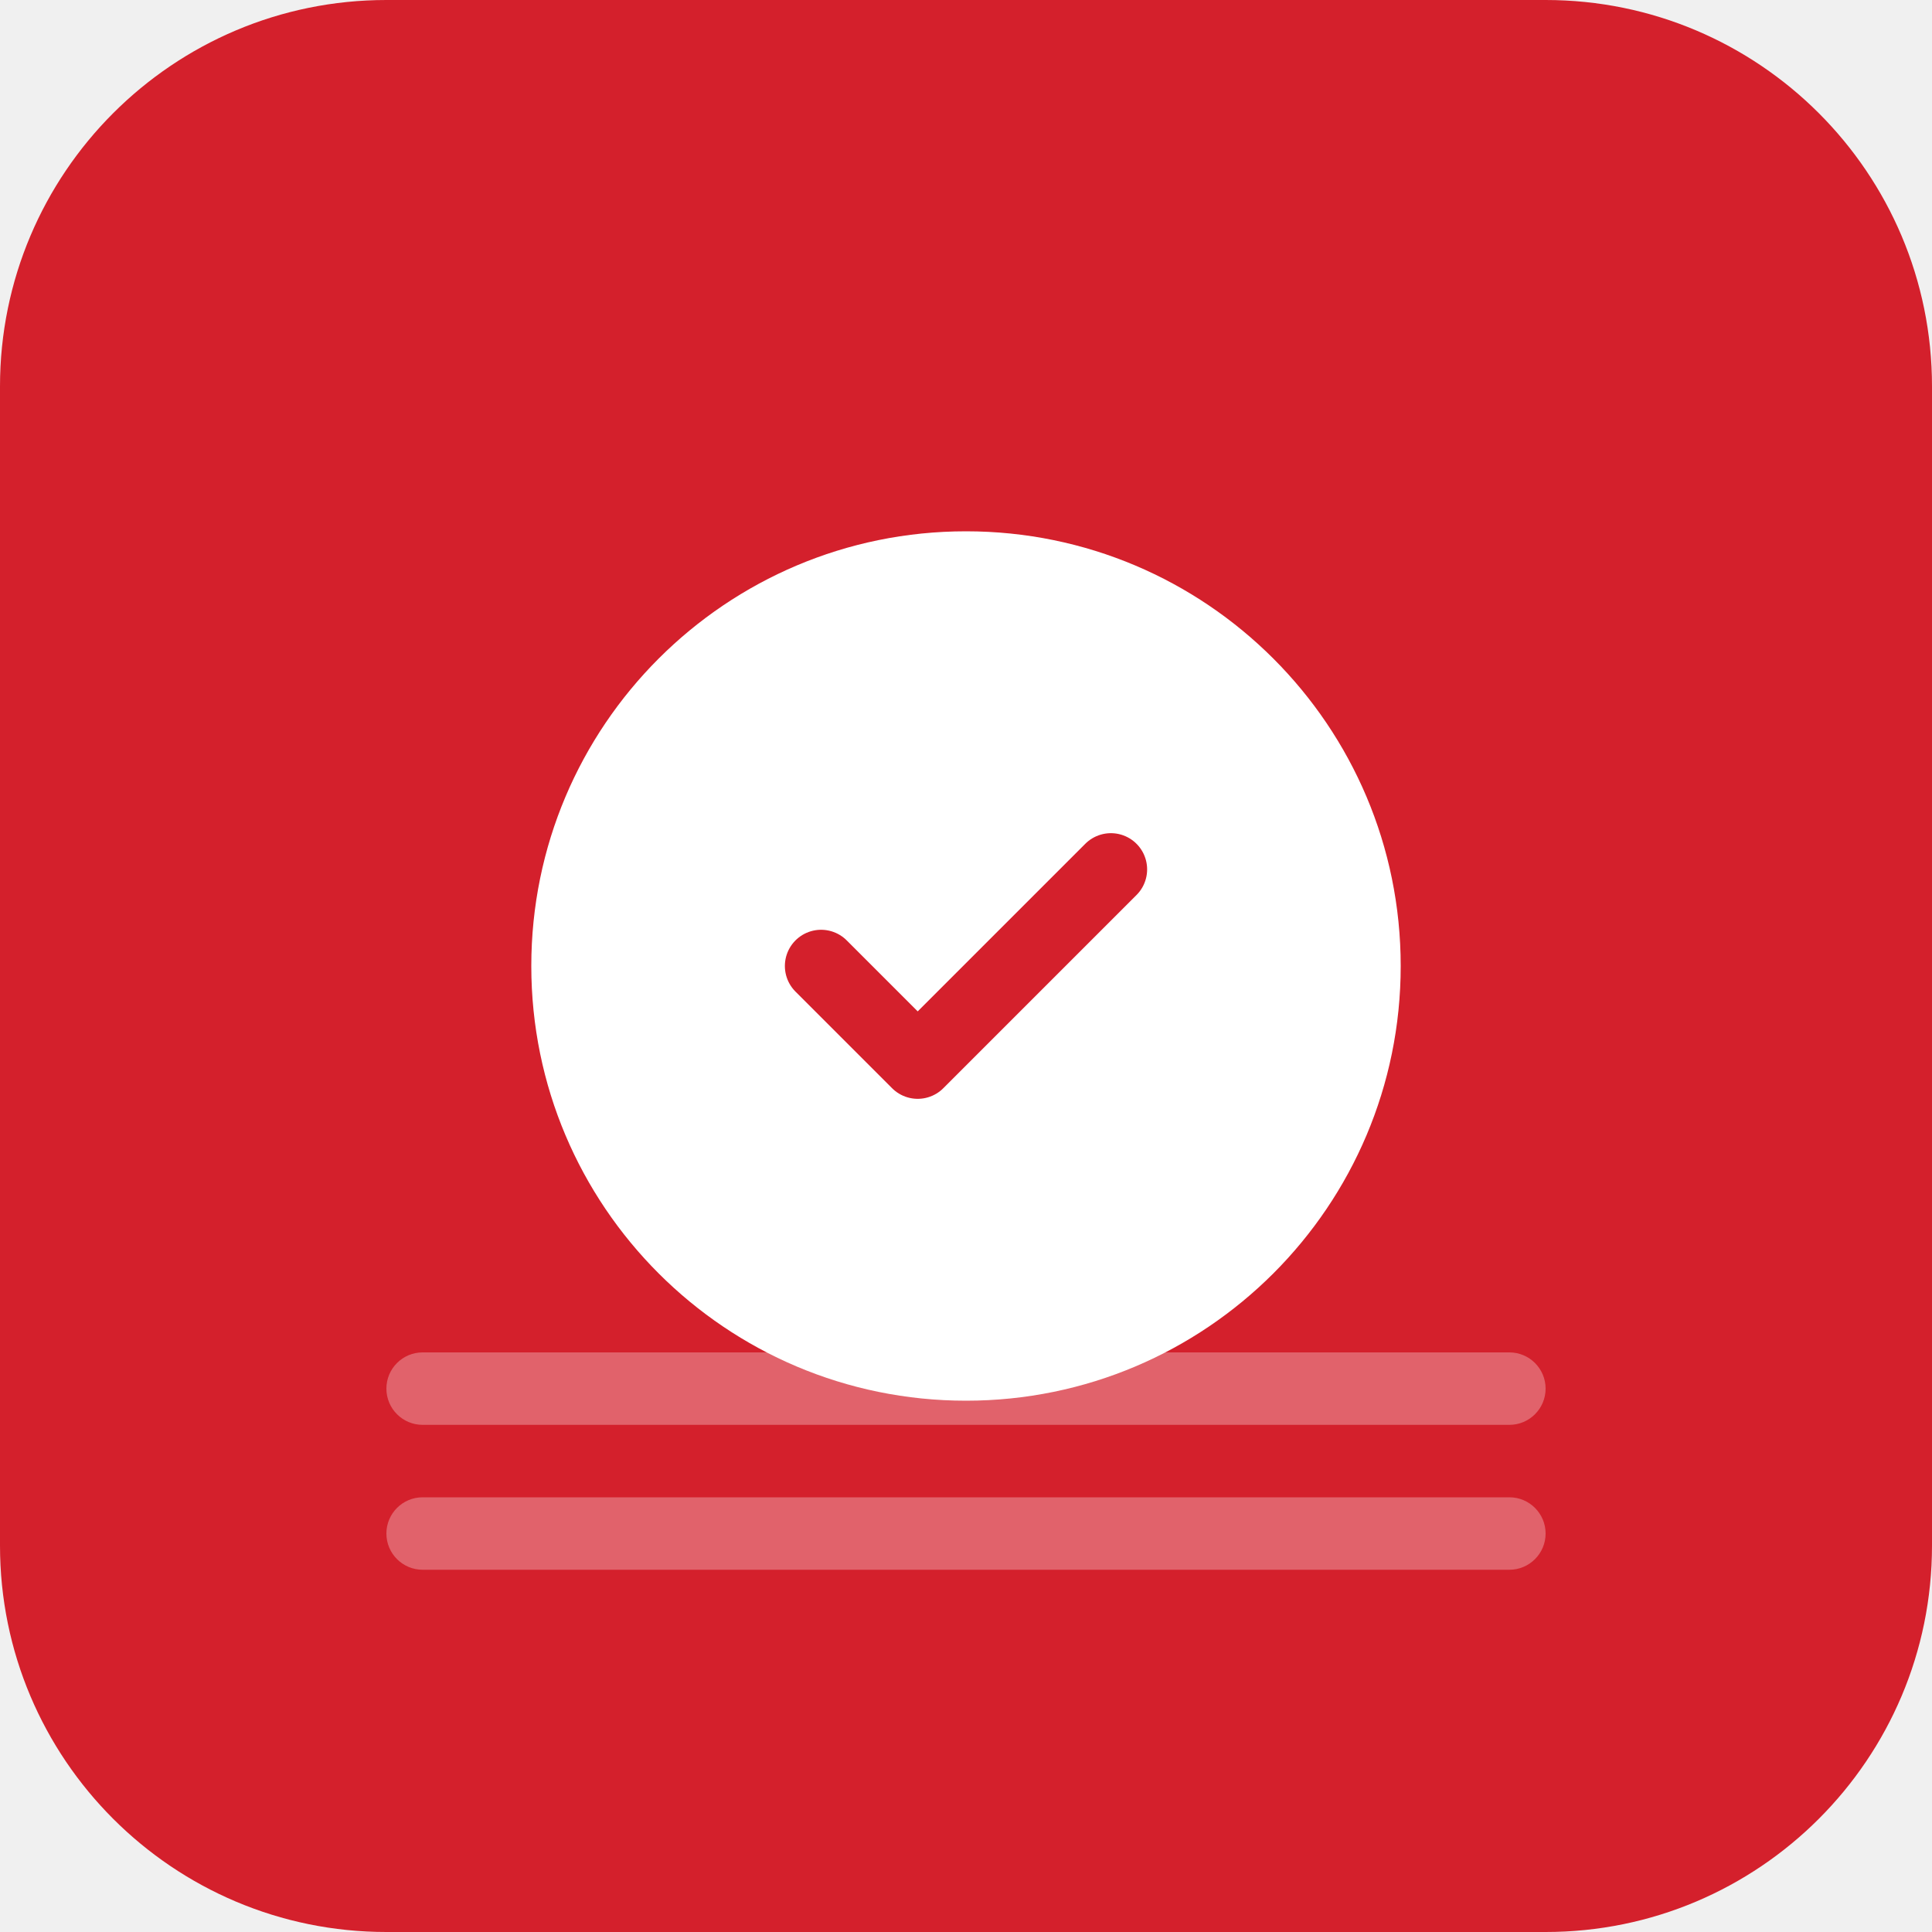
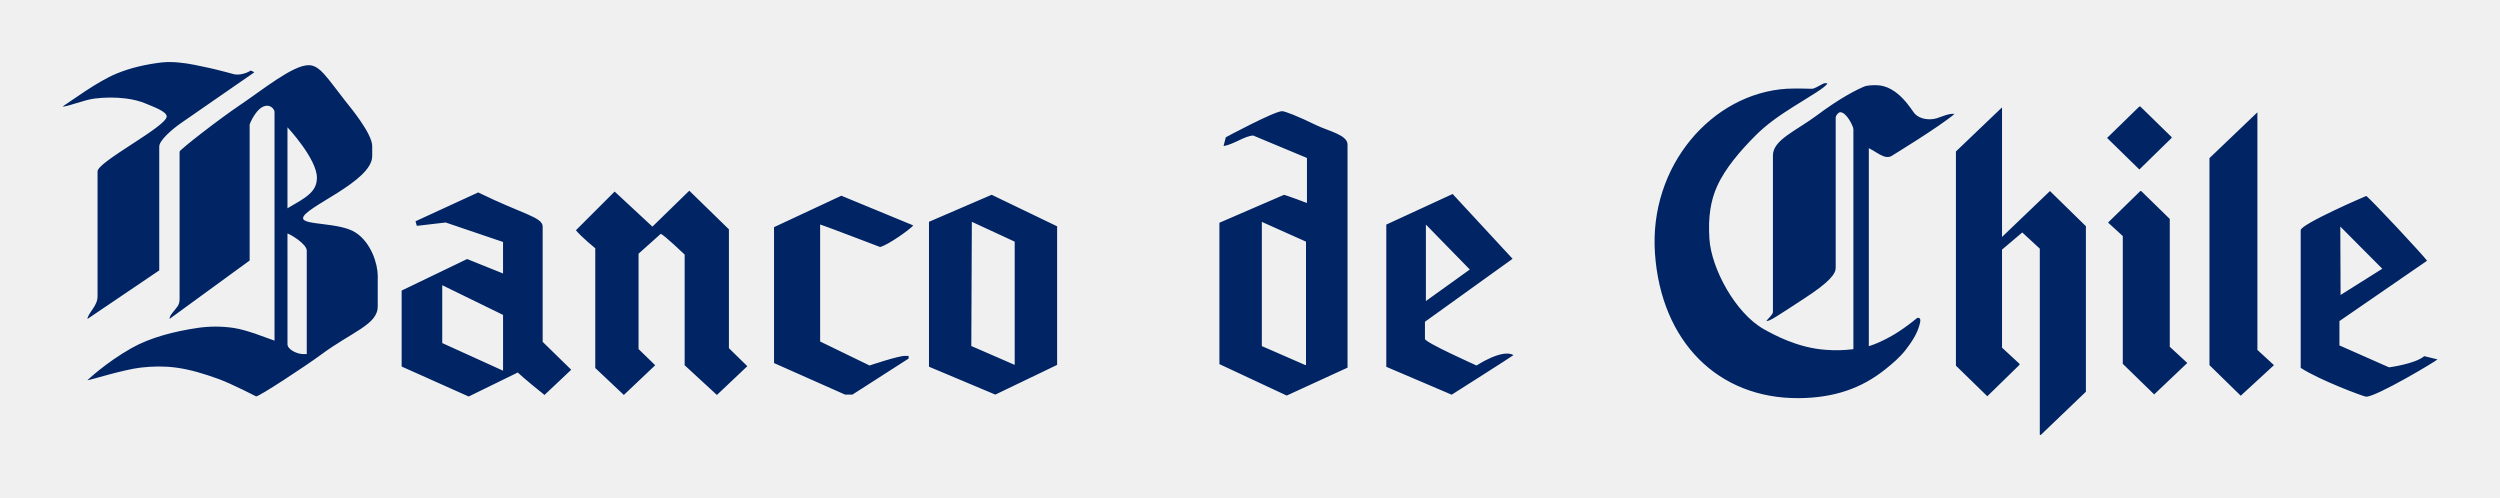
- <svg xmlns="http://www.w3.org/2000/svg" viewBox="0 0 80 80" fill="none">
-   <rect width="80" height="80" rx="16" fill="#d4202c" />
-   <circle cx="40" cy="40" r="18" fill="white" />
-   <path d="M34 40l4 4 8-8" stroke="#d4202c" stroke-width="3" stroke-linecap="round" stroke-linejoin="round" />
-   <rect x="16" y="56" width="48" height="3" rx="1.5" fill="white" opacity="0.3" />
-   <rect x="16" y="62" width="48" height="3" rx="1.5" fill="white" opacity="0.3" />
+ <svg xmlns="http://www.w3.org/2000/svg" width="1000" height="198.986" viewBox="0 0 26458333 5264837.7" version="1.1" id="svg1" xml:space="preserve">
+   <defs id="defs1" />
+   <g id="layer1" transform="translate(-14480920,-14460895)">
+     <g style="fill:none;stroke-width:0.156" id="g2" transform="matrix(169833.9,0,0,169833.9,15057461,15122349)">
+       <path fill-rule="evenodd" clip-rule="evenodd" d="M 6.649,0 C 7.009,-0.044 7.375,-0.032 7.736,0 8.4,0.059 9.054,0.212 9.706,0.353 10.202,0.461 11.182,0.729 11.182,0.729 c 0.114,0.031 0.312,0.029 0.464,0 0.202,-0.038 0.464,-0.135 0.574,-0.227 0.076,0.027 0.137,0.043 0.229,0.113 L 7.911,3.757 C 7.356,4.141 6.529,4.84 6.529,5.238 V 12.955 L 2.051,15.983 C 2.117,15.562 2.684,15.179 2.684,14.579 V 6.785 c 0,-0.605 4.309,-2.796 4.309,-3.422 0,-0.311 -0.82,-0.598 -1.283,-0.795 C 5.316,2.399 4.89,2.3 4.465,2.245 3.818,2.163 3.157,2.166 2.51,2.245 1.824,2.33 0.811,2.764 0.5,2.747 1.112,2.352 2.643,1.205 3.85,0.699 4.737,0.328 5.695,0.117 6.649,0 Z m 9.186,0.167 c 0.694,0 1.109,0.723 2.299,2.245 0.295,0.372 1.666,2.013 1.666,2.801 v 0.621 c 0,1.598 -4.309,3.201 -4.309,3.865 0,0.459 2.267,0.243 3.277,0.901 0.967,0.626 1.376,1.954 1.376,2.688 v 1.911 c 0,1.139 -1.6,1.571 -3.561,3.028 -0.863,0.637 -3.801,2.58 -4.019,2.58 0,0 -1.522,-0.788 -2.325,-1.08 C 9.372,19.413 8.481,19.132 7.567,19.011 c -0.722,-0.095 -1.461,-0.084 -2.184,0 -1.133,0.132 -3.157,0.788 -3.331,0.788 0,0 1.123,-1.078 2.734,-1.993 1.188,-0.675 2.688,-1.049 4.104,-1.262 0.756,-0.114 1.538,-0.115 2.294,0 0.873,0.133 2.103,0.653 2.529,0.788 V 3.082 c 0,-0.135 -0.18,-0.389 -0.459,-0.389 -0.639,0 -1.092,1.134 -1.092,1.177 v 8.469 l -4.997,3.643 c 0,0 0.026,-0.177 0.114,-0.291 C 7.62,15.251 7.796,15.141 7.796,14.752 V 5.554 c 0,-0.113 2.466,-2.031 3.79,-2.92 1.36,-0.913 3.26,-2.467 4.249,-2.467 z M 14.519,4.038 c 0,0 1.835,1.959 1.835,3.142 0,0.896 -0.705,1.247 -1.835,1.905 z m 0,6.618 c 0.175,0.043 1.202,0.648 1.202,1.069 v 6.445 h -0.229 c -0.36,0 -0.972,-0.275 -0.972,-0.615 z m 43.881,-2.413 4.08,1.965 v 8.636 l -3.85,1.851 -4.134,-1.738 V 9.927 Z m -18.841,-0.254 2.469,2.407 v 7.406 l 1.147,1.123 -1.895,1.792 -2.01,-1.851 v -6.898 c -0.033,-0.022 -1.256,-1.209 -1.491,-1.29 l -1.382,1.236 v 5.943 l 1.038,1.009 -1.955,1.851 -1.78,-1.679 v -7.46 c 0,0 -0.847,-0.691 -1.207,-1.123 l 2.414,-2.413 2.354,2.186 z m 9.475,0.313 4.484,1.851 c -0.208,0.248 -1.573,1.225 -2.07,1.344 0,0 -3.659,-1.398 -3.736,-1.403 v 7.292 l 3.08,1.495 c 0,0 1.775,-0.599 2.206,-0.599 0.049,0 0.126,0.016 0.229,0 v 0.167 l -3.501,2.245 H 49.264 L 44.84,18.73 V 10.261 Z M 26.403,8.097 c 2.791,1.366 4.019,1.533 4.019,2.132 v 7.179 l 1.78,1.738 -1.666,1.571 c -1.218,-0.972 -1.666,-1.398 -1.666,-1.398 l -3.058,1.495 -4.178,-1.868 v -4.734 l 4.08,-1.965 2.239,0.901 V 11.184 L 24.377,9.97 22.58,10.18 22.498,9.894 Z m 30.763,1.83 2.671,1.236 v 7.681 L 57.133,17.667 Z m -33.002,3.951 3.79,1.851 v 3.476 L 24.164,17.483 Z M 76.499,3.034 c 0.175,0 0.928,0.286 2.184,0.896 0.677,0.329 1.895,0.583 1.895,1.177 V 19.016 L 76.788,20.755 72.594,18.795 V 9.986 l 4.019,-1.738 c 0.142,0.016 1.436,0.507 1.436,0.507 V 5.948 L 74.697,4.55 c -0.546,0.032 -1.19,0.545 -1.846,0.659 l 0.142,-0.551 c 0,0 3.026,-1.625 3.506,-1.625 z m 10.628,5.16 3.736,4.038 -5.461,3.924 v 1.069 c 0,0.221 3.217,1.657 3.217,1.657 0,0 1.595,-1.063 2.299,-0.648 -0.038,0.049 -3.85,2.467 -3.85,2.467 l -4.074,-1.738 v -8.863 z m -11.889,1.738 2.752,1.231 v 7.686 h -0.055 l -2.698,-1.177 z m 10.223,0.167 2.736,2.801 -2.736,1.965 z m 51.816,7.811 1.032,0.95 -2.07,1.905 -1.949,-1.905 V 5.959 l 2.987,-2.855 z M 121.363,2.742 v 8.129 l 2.987,-2.861 2.239,2.191 V 20.517 l -2.812,2.693 h -0.06 V 11.6 l -1.092,-1.009 -1.262,1.069 v 6.11 l 1.092,1.009 v 0.059 l -2.009,1.959 -1.956,-1.905 V 5.544 l 2.873,-2.747 z m 8.558,0 h 0.06 l 1.95,1.905 v 0.054 l -2.01,1.965 -2.01,-1.965 z M 144.055,8.318 c 0.109,0 3.735,3.876 3.79,4.038 l -5.456,3.757 v 1.517 l 3.091,1.366 c 0,0 1.622,-0.21 2.195,-0.696 l 0.825,0.2 c -0.071,0.102 -3.796,2.326 -4.445,2.326 -0.142,0 -2.928,-1.042 -4.08,-1.798 v -8.577 c 0,-0.383 4.069,-2.132 4.08,-2.132 z M 129.981,8.01 h 0.055 l 1.78,1.738 v 7.967 l 1.092,1.009 -2.064,1.959 -1.955,-1.905 v -7.962 l -0.918,-0.842 z m 12.462,2.213 2.616,2.629 -2.599,1.635 z M 110.194,1.333 c 0.131,-0.076 0.285,-0.032 0.285,-0.032 -0.101,0.246 -1.062,0.79 -2.111,1.45 -0.881,0.554 -1.671,1.101 -2.373,1.805 -0.933,0.936 -1.888,2.041 -2.39,3.162 -0.386,0.862 -0.568,1.869 -0.477,3.266 0.12,1.868 1.627,4.637 3.386,5.63 0.541,0.302 2.062,1.164 3.85,1.29 0.634,0.045 1.061,0.038 1.737,-0.039 V 4.156 c 0,-0.167 -0.421,-1.058 -0.819,-1.058 -0.115,0 -0.284,0.205 -0.284,0.335 v 9.365 c 0,0.351 -0.334,0.853 -1.956,1.905 -1.66,1.08 -2.173,1.441 -2.353,1.403 0.038,-0.102 0.398,-0.387 0.398,-0.561 V 5.786 c 0,-0.961 1.442,-1.528 2.704,-2.467 1.573,-1.178 2.601,-1.664 3.013,-1.831 0.1,-0.047 0.471,-0.083 0.717,-0.075 1.381,0.006 2.244,1.625 2.414,1.792 0.323,0.323 0.87,0.401 1.321,0.281 0.257,-0.069 0.803,-0.335 1.147,-0.281 -0.928,0.793 -3.959,2.64 -3.959,2.64 -0.119,0.066 -0.325,0.051 -0.459,0 -0.328,-0.124 -0.541,-0.318 -0.923,-0.507 V 17.677 c 0.368,-0.108 0.906,-0.336 1.489,-0.676 0.488,-0.285 0.92,-0.604 1.211,-0.832 0.123,-0.096 0.176,-0.134 0.287,-0.23 0.044,-0.038 0.134,-0.041 0.175,0 0.093,0.093 0.033,0.267 0,0.394 -0.148,0.579 -0.499,1.097 -0.863,1.571 -0.357,0.464 -0.829,0.861 -1.269,1.213 -1.486,1.19 -3.19,1.782 -5.399,1.799 -5.019,0.032 -8.574,-3.514 -8.957,-9.014 -0.382,-5.473 3.567,-9.975 8.213,-10.267 0.677,-0.038 1.507,0.011 1.611,0 0.082,-0.01 0.359,-0.145 0.633,-0.303 z" fill="#002464" id="path1-8" style="stroke-width:0.156" />
+     </g>
+   </g>
</svg>
